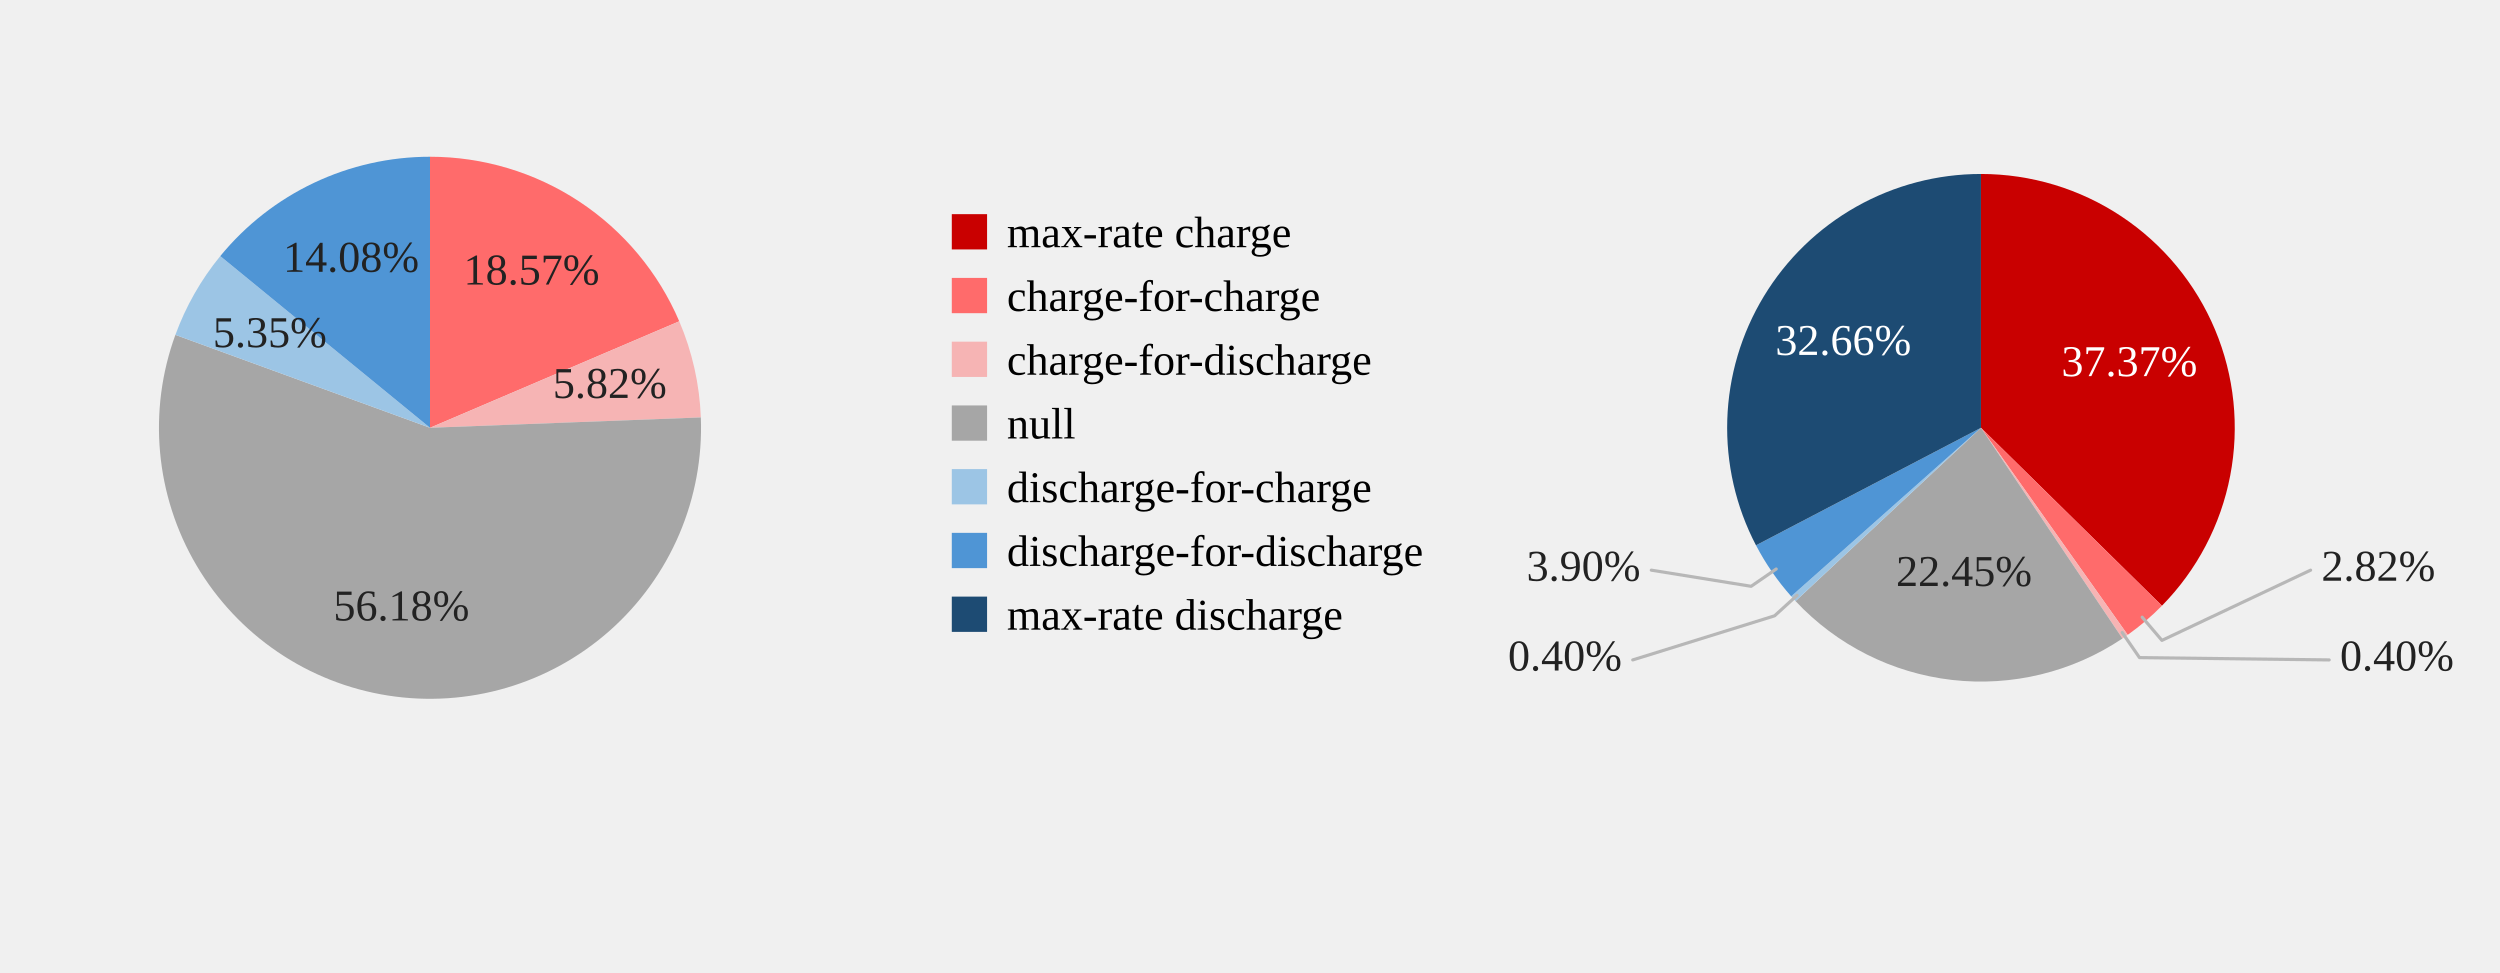
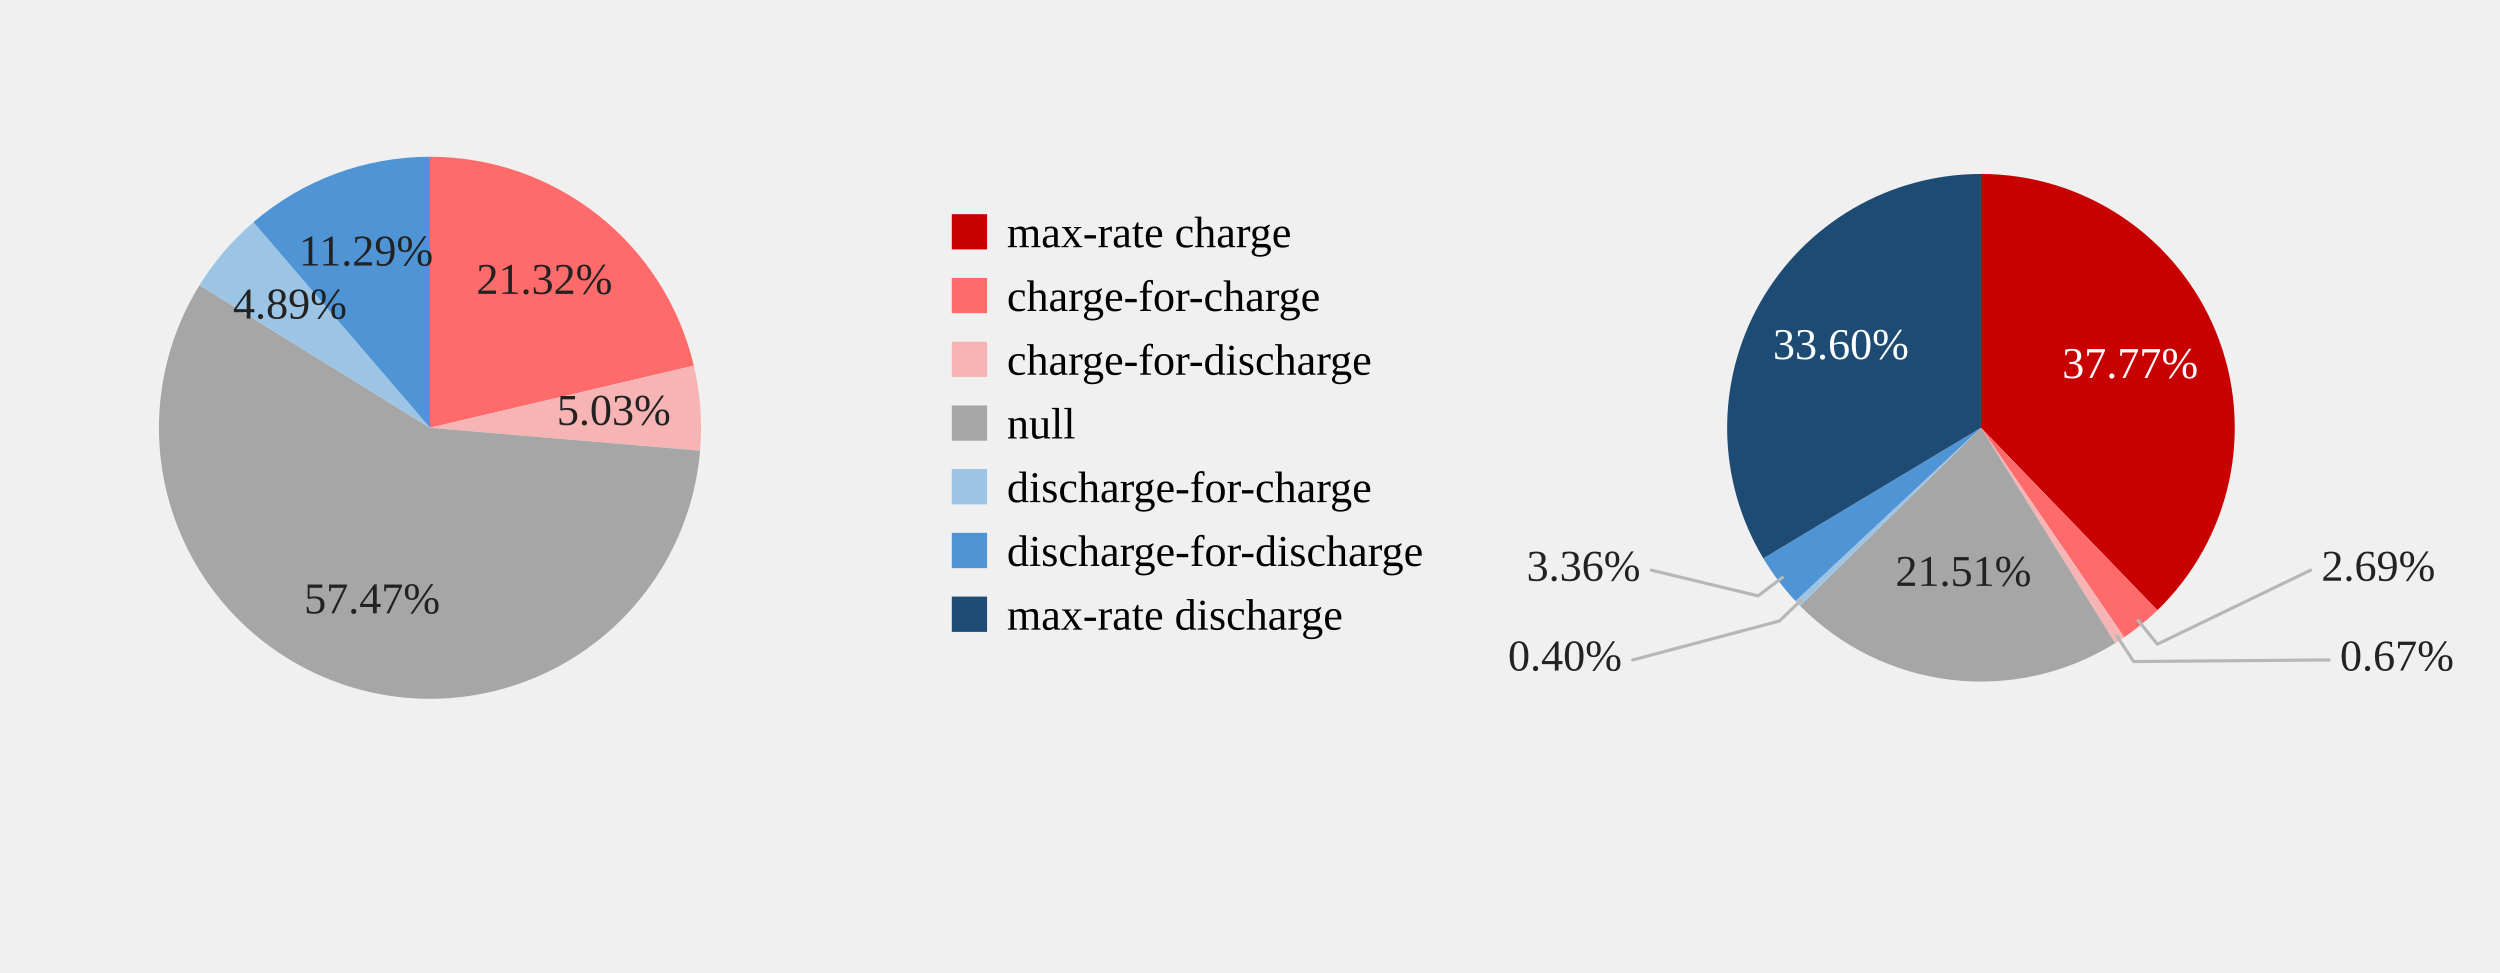
<svg xmlns="http://www.w3.org/2000/svg" xmlns:xlink="http://www.w3.org/1999/xlink" width="510.236pt" height="198.425pt" viewBox="0 0 510.236 198.425" version="1.1">
  <defs>
    <style type="text/css">*{stroke-linejoin: round; stroke-linecap: butt}</style>
  </defs>
  <g id="figure_1">
    <g id="patch_1">
      <path d="M 0 198.425  L 510.236 198.425  L 510.236 0  L 0 0  L 0 198.425  z " style="fill: none" />
    </g>
    <g id="axes_1">
      <g id="patch_2">
-         <path d="M 138.63 65.574  C 134.373 55.61 127.28 47.113 118.238 41.143  C 109.196 35.173 98.596 31.99 87.76 31.99  L 87.76 87.307  z " style="fill: #ff6b6b" />
+         <path d="M 141.606 74.631  C 138.749 62.498 131.874 51.679 122.103 43.941  C 112.331 36.203 100.225 31.99 87.76 31.99  L 87.76 87.307  z " style="fill: #ff6b6b" />
      </g>
      <g id="patch_3">
-         <path d="M 143.037 85.193  C 142.909 81.823 142.472 78.472 141.732 75.181  C 140.993 71.891 139.955 68.675 138.63 65.574  L 87.76 87.307  z " style="fill: #f6b4b4" />
+         <path d="M 142.88 91.983  C 143.126 89.08 143.143 86.162 142.929 83.256  C 142.716 80.351 142.273 77.467 141.606 74.631  L 87.76 87.307  z " style="fill: #f6b4b4" />
      </g>
      <g id="patch_4">
-         <path d="M 35.794 68.346  C 32.994 76.02 31.928 84.219 32.673 92.353  C 33.419 100.488 35.956 108.357 40.104 115.394  C 44.251 122.431 49.906 128.463 56.662 133.055  C 63.417 137.647 71.106 140.687 79.176 141.954  C 87.245 143.222 95.496 142.687 103.334 140.387  C 111.172 138.087 118.404 134.08 124.51 128.653  C 130.615 123.227 135.443 116.515 138.647 109  C 141.85 101.486 143.35 93.355 143.037 85.193  L 87.76 87.307  z " style="fill: #a6a6a6" />
+         <path d="M 40.721 58.198  C 36.323 65.305 33.592 73.318 32.735 81.632  C 31.877 89.947 32.915 98.348 35.77 106.204  C 38.626 114.06 43.225 121.167 49.221 126.99  C 55.217 132.813 62.455 137.203 70.391 139.827  C 78.327 142.451 86.755 143.244 95.041 142.143  C 103.327 141.043 111.256 138.079 118.232 133.475  C 125.208 128.871 131.051 122.745 135.319 115.559  C 139.588 108.373 142.173 100.311 142.88 91.983  L 87.76 87.307  z " style="fill: #a6a6a6" />
      </g>
      <g id="patch_5">
-         <path d="M 44.955 52.268  C 42.991 54.667 41.232 57.227 39.697 59.921  C 38.162 62.615 36.857 65.433 35.794 68.346  L 87.76 87.307  z " style="fill: #9cc5e5" />
+         <path d="M 51.722 45.34  C 49.572 47.185 47.568 49.193 45.727 51.346  C 43.885 53.498 42.212 55.789 40.721 58.198  L 87.76 87.307  z " style="fill: #9cc5e5" />
      </g>
      <g id="patch_6">
-         <path d="M 87.76 31.99  C 79.569 31.99 71.48 33.809 64.078 37.315  C 56.675 40.822 50.144 45.93 44.955 52.268  L 87.76 87.307  z " style="fill: #4f95d5" />
+         <path d="M 87.76 31.99  C 81.201 31.99 74.695 33.156 68.544 35.434  C 62.394 37.713 56.697 41.067 51.722 45.34  L 87.76 87.307  z " style="fill: #4f95d5" />
      </g>
      <g id="text_1">
-         <text style="font-size: 9px; font-family: 'Times New Roman', 'Arial', 'DejaVu Serif'; text-anchor: middle; fill: #222222" x="108.485" y="58.077" transform="rotate(-0 108.4852 58.07749)">18.57%</text>
+         <text style="font-size: 9px; font-family: 'Times New Roman', 'Arial', 'DejaVu Serif'; text-anchor: middle; fill: #222222" x="111.113" y="59.98" transform="rotate(-0 111.1132 59.98018)">21.32%</text>
      </g>
      <g id="text_2">
-         <text style="font-size: 9px; font-family: 'Times New Roman', 'Arial', 'DejaVu Serif'; text-anchor: middle; fill: #222222" x="124.461" y="81.224" transform="rotate(-0 124.4614 81.22356)">5.82%</text>
+         <text style="font-size: 9px; font-family: 'Times New Roman', 'Arial', 'DejaVu Serif'; text-anchor: middle; fill: #222222" x="125.275" y="86.715" transform="rotate(-0 125.2753 86.71477)">5.03%</text>
      </g>
      <g id="text_3">
-         <text style="font-size: 9px; font-family: 'Times New Roman', 'Arial', 'DejaVu Serif'; text-anchor: middle; fill: #222222" x="81.923" y="126.629" transform="rotate(-0 81.92288 126.6294)">56.18%</text>
+         <text style="font-size: 9px; font-family: 'Times New Roman', 'Arial', 'DejaVu Serif'; text-anchor: middle; fill: #222222" x="75.949" y="125.183" transform="rotate(-0 75.94932 125.1828)">57.47%</text>
      </g>
      <g id="text_4">
-         <text style="font-size: 9px; font-family: 'Times New Roman', 'Arial', 'DejaVu Serif'; text-anchor: middle; fill: #222222" x="55.078" y="70.847" transform="rotate(-0 55.07758 70.8467)">5.35%</text>
+         <text style="font-size: 9px; font-family: 'Times New Roman', 'Arial', 'DejaVu Serif'; text-anchor: middle; fill: #222222" x="59.178" y="65.015" transform="rotate(-0 59.17756 65.01547)">4.89%</text>
      </g>
      <g id="text_5">
-         <text style="font-size: 9px; font-family: 'Times New Roman', 'Arial', 'DejaVu Serif'; text-anchor: middle; fill: #222222" x="71.656" y="55.475" transform="rotate(-0 71.65611 55.47489)">14.08%</text>
+         <text style="font-size: 9px; font-family: 'Times New Roman', 'Arial', 'DejaVu Serif'; text-anchor: middle; fill: #222222" x="74.693" y="54.196" transform="rotate(-0 74.69339 54.19578)">11.29%</text>
      </g>
    </g>
    <g id="axes_2">
      <g id="legend_1">
        <g id="line2d_1">
          <defs>
-             <path id="ma12cb74184" d="M -3.6 3.6  L 3.6 3.6  L 3.6 -3.6  L -3.6 -3.6  z " style="stroke: #000000; stroke-opacity: 0; stroke-linejoin: miter" />
+             <path id="mdc62e96880" d="M -3.6 3.6  L 3.6 3.6  L 3.6 -3.6  L -3.6 -3.6  z " style="stroke: #000000; stroke-opacity: 0; stroke-linejoin: miter" />
          </defs>
          <g>
-             <use xlink:href="#ma12cb74184" x="197.856" y="47.308" style="fill: #c90000; stroke: #000000; stroke-opacity: 0; stroke-linejoin: miter" />
+             <use xlink:href="#mdc62e96880" x="197.856" y="47.308" style="fill: #c90000; stroke: #000000; stroke-opacity: 0; stroke-linejoin: miter" />
          </g>
        </g>
        <g id="text_6">
          <text style="font-size: 9px; font-family: 'Times New Roman', 'Arial', 'DejaVu Serif'; text-anchor: start" x="205.506" y="50.458" transform="rotate(-0 205.5059 50.45842)">max-rate charge</text>
        </g>
        <g id="line2d_2">
          <defs>
-             <path id="mdd49c7de0b" d="M -3.6 3.6  L 3.6 3.6  L 3.6 -3.6  L -3.6 -3.6  z " style="stroke: #000000; stroke-opacity: 0; stroke-linejoin: miter" />
+             <path id="m5bcfb87ee9" d="M -3.6 3.6  L 3.6 3.6  L 3.6 -3.6  L -3.6 -3.6  z " style="stroke: #000000; stroke-opacity: 0; stroke-linejoin: miter" />
          </defs>
          <g>
-             <use xlink:href="#mdd49c7de0b" x="197.856" y="60.32" style="fill: #ff6b6b; stroke: #000000; stroke-opacity: 0; stroke-linejoin: miter" />
+             <use xlink:href="#m5bcfb87ee9" x="197.856" y="60.32" style="fill: #ff6b6b; stroke: #000000; stroke-opacity: 0; stroke-linejoin: miter" />
          </g>
        </g>
        <g id="text_7">
          <text style="font-size: 9px; font-family: 'Times New Roman', 'Arial', 'DejaVu Serif'; text-anchor: start" x="205.506" y="63.47" transform="rotate(-0 205.5059 63.47045)">charge-for-charge</text>
        </g>
        <g id="line2d_3">
          <defs>
-             <path id="m975611da4b" d="M -3.6 3.6  L 3.6 3.6  L 3.6 -3.6  L -3.6 -3.6  z " style="stroke: #000000; stroke-opacity: 0; stroke-linejoin: miter" />
+             <path id="mac4281db8b" d="M -3.6 3.6  L 3.6 3.6  L 3.6 -3.6  L -3.6 -3.6  z " style="stroke: #000000; stroke-opacity: 0; stroke-linejoin: miter" />
          </defs>
          <g>
-             <use xlink:href="#m975611da4b" x="197.856" y="73.332" style="fill: #f6b4b4; stroke: #000000; stroke-opacity: 0; stroke-linejoin: miter" />
+             <use xlink:href="#mac4281db8b" x="197.856" y="73.332" style="fill: #f6b4b4; stroke: #000000; stroke-opacity: 0; stroke-linejoin: miter" />
          </g>
        </g>
        <g id="text_8">
          <text style="font-size: 9px; font-family: 'Times New Roman', 'Arial', 'DejaVu Serif'; text-anchor: start" x="205.506" y="76.482" transform="rotate(-0 205.5059 76.48248)">charge-for-discharge</text>
        </g>
        <g id="line2d_4">
          <defs>
-             <path id="m94466ae818" d="M -3.6 3.6  L 3.6 3.6  L 3.6 -3.6  L -3.6 -3.6  z " style="stroke: #000000; stroke-opacity: 0; stroke-linejoin: miter" />
+             <path id="m57192991ce" d="M -3.6 3.6  L 3.6 3.6  L 3.6 -3.6  L -3.6 -3.6  z " style="stroke: #000000; stroke-opacity: 0; stroke-linejoin: miter" />
          </defs>
          <g>
-             <use xlink:href="#m94466ae818" x="197.856" y="86.345" style="fill: #a6a6a6; stroke: #000000; stroke-opacity: 0; stroke-linejoin: miter" />
+             <use xlink:href="#m57192991ce" x="197.856" y="86.345" style="fill: #a6a6a6; stroke: #000000; stroke-opacity: 0; stroke-linejoin: miter" />
          </g>
        </g>
        <g id="text_9">
          <text style="font-size: 9px; font-family: 'Times New Roman', 'Arial', 'DejaVu Serif'; text-anchor: start" x="205.506" y="89.495" transform="rotate(-0 205.5059 89.49451)">null</text>
        </g>
        <g id="line2d_5">
          <defs>
-             <path id="m77a751d914" d="M -3.6 3.6  L 3.6 3.6  L 3.6 -3.6  L -3.6 -3.6  z " style="stroke: #000000; stroke-opacity: 0; stroke-linejoin: miter" />
+             <path id="m10a22c195e" d="M -3.6 3.6  L 3.6 3.6  L 3.6 -3.6  L -3.6 -3.6  z " style="stroke: #000000; stroke-opacity: 0; stroke-linejoin: miter" />
          </defs>
          <g>
-             <use xlink:href="#m77a751d914" x="197.856" y="99.34" style="fill: #9cc5e5; stroke: #000000; stroke-opacity: 0; stroke-linejoin: miter" />
+             <use xlink:href="#m10a22c195e" x="197.856" y="99.34" style="fill: #9cc5e5; stroke: #000000; stroke-opacity: 0; stroke-linejoin: miter" />
          </g>
        </g>
        <g id="text_10">
          <text style="font-size: 9px; font-family: 'Times New Roman', 'Arial', 'DejaVu Serif'; text-anchor: start" x="205.506" y="102.49" transform="rotate(-0 205.5059 102.4897)">discharge-for-charge</text>
        </g>
        <g id="line2d_6">
          <defs>
-             <path id="m19feea1733" d="M -3.6 3.6  L 3.6 3.6  L 3.6 -3.6  L -3.6 -3.6  z " style="stroke: #000000; stroke-opacity: 0; stroke-linejoin: miter" />
+             <path id="m7ad705845e" d="M -3.6 3.6  L 3.6 3.6  L 3.6 -3.6  L -3.6 -3.6  z " style="stroke: #000000; stroke-opacity: 0; stroke-linejoin: miter" />
          </defs>
          <g>
-             <use xlink:href="#m19feea1733" x="197.856" y="112.352" style="fill: #4f95d5; stroke: #000000; stroke-opacity: 0; stroke-linejoin: miter" />
+             <use xlink:href="#m7ad705845e" x="197.856" y="112.352" style="fill: #4f95d5; stroke: #000000; stroke-opacity: 0; stroke-linejoin: miter" />
          </g>
        </g>
        <g id="text_11">
          <text style="font-size: 9px; font-family: 'Times New Roman', 'Arial', 'DejaVu Serif'; text-anchor: start" x="205.506" y="115.502" transform="rotate(-0 205.5059 115.5017)">discharge-for-discharge</text>
        </g>
        <g id="line2d_7">
          <defs>
-             <path id="mfecb143cbd" d="M -3.6 3.6  L 3.6 3.6  L 3.6 -3.6  L -3.6 -3.6  z " style="stroke: #000000; stroke-opacity: 0; stroke-linejoin: miter" />
+             <path id="m0e5c7fe539" d="M -3.6 3.6  L 3.6 3.6  L 3.6 -3.6  L -3.6 -3.6  z " style="stroke: #000000; stroke-opacity: 0; stroke-linejoin: miter" />
          </defs>
          <g>
-             <use xlink:href="#mfecb143cbd" x="197.856" y="125.364" style="fill: #1d4b73; stroke: #000000; stroke-opacity: 0; stroke-linejoin: miter" />
+             <use xlink:href="#m0e5c7fe539" x="197.856" y="125.364" style="fill: #1d4b73; stroke: #000000; stroke-opacity: 0; stroke-linejoin: miter" />
          </g>
        </g>
        <g id="text_12">
          <text style="font-size: 9px; font-family: 'Times New Roman', 'Arial', 'DejaVu Serif'; text-anchor: start" x="205.506" y="128.514" transform="rotate(-0 205.5059 128.5137)">max-rate discharge</text>
        </g>
      </g>
    </g>
    <g id="axes_3">
      <g id="patch_7">
-         <path d="M 441.239 123.625  C 448.395 116.347 453.243 107.114 455.17 97.091  C 457.098 87.068 456.021 76.695 452.076 67.282  C 448.13 57.869 441.489 49.828 432.99 44.176  C 424.491 38.523 414.509 35.506 404.302 35.506  L 404.302 87.307  z " style="fill: #c90000" />
+         <path d="M 440.307 124.549  C 447.725 117.377 452.834 108.15 454.975 98.056  C 457.116 87.962 456.193 77.455 452.325 67.889  C 448.457 58.323 441.818 50.127 433.263 44.358  C 424.707 38.589 414.62 35.506 404.302 35.506  L 404.302 87.307  z " style="fill: #c90000" />
      </g>
      <g id="patch_8">
-         <path d="M 434.252 129.572  C 435.502 128.687 436.711 127.746 437.877 126.754  C 439.043 125.761 440.165 124.717 441.239 123.625  L 404.302 87.307  z " style="fill: #ff6b6b" />
+         <path d="M 433.534 130.072  C 434.738 129.249 435.907 128.375 437.037 127.454  C 438.167 126.532 439.258 125.563 440.307 124.549  L 404.302 87.307  z " style="fill: #ff6b6b" />
      </g>
      <g id="patch_9">
-         <path d="M 433.172 130.317  C 433.353 130.195 433.534 130.072 433.714 129.948  C 433.894 129.824 434.074 129.698 434.252 129.572  L 404.302 87.307  z " style="fill: #f6b4b4" />
+         <path d="M 431.703 131.268  C 432.012 131.075 432.319 130.879 432.625 130.679  C 432.93 130.48 433.233 130.278 433.534 130.072  L 404.302 87.307  z " style="fill: #f6b4b4" />
      </g>
      <g id="patch_10">
-         <path d="M 366.457 122.678  C 374.856 131.665 386.188 137.372 398.409 138.772  C 410.63 140.171 422.958 137.173 433.172 130.317  L 404.302 87.307  z " style="fill: #a6a6a6" />
+         <path d="M 367.365 123.625  C 375.621 132.022 386.498 137.357 398.192 138.746  C 409.885 140.135 421.709 137.496 431.703 131.268  L 404.302 87.307  z " style="fill: #a6a6a6" />
      </g>
      <g id="patch_11">
-         <path d="M 365.573 121.708  C 365.718 121.871 365.865 122.034 366.012 122.196  C 366.159 122.357 366.308 122.518 366.457 122.678  L 404.302 87.307  z " style="fill: #9cc5e5" />
+         <path d="M 366.457 122.678  C 366.606 122.838 366.757 122.997 366.908 123.154  C 367.059 123.312 367.212 123.469 367.365 123.625  L 404.302 87.307  z " style="fill: #9cc5e5" />
      </g>
      <g id="patch_12">
-         <path d="M 358.388 111.291  C 359.367 113.165 360.46 114.978 361.661 116.72  C 362.862 118.461 364.168 120.126 365.573 121.708  L 404.302 87.307  z " style="fill: #4f95d5" />
+         <path d="M 359.885 113.962  C 360.823 115.525 361.843 117.038 362.941 118.493  C 364.038 119.949 365.212 121.346 366.457 122.678  L 404.302 87.307  z " style="fill: #4f95d5" />
      </g>
      <g id="patch_13">
-         <path d="M 404.302 35.506  C 395.395 35.506 386.637 37.803 378.876 42.175  C 371.116 46.547 364.613 52.847 359.998 60.465  C 355.382 68.083 352.809 76.764 352.527 85.667  C 352.245 94.569 354.264 103.396 358.388 111.291  L 404.302 87.307  z " style="fill: #1d4b73" />
+         <path d="M 404.302 35.506  C 395.135 35.506 386.131 37.939 378.212 42.556  C 370.293 47.173 363.74 53.81 359.224 61.786  C 354.708 69.763 352.389 78.798 352.505 87.963  C 352.621 97.129 355.168 106.102 359.885 113.962  L 404.302 87.307  z " style="fill: #1d4b73" />
      </g>
      <g id="line2d_8">
-         <path d="M 437.206 125.965  L 441.235 130.698  L 471.58 116.366  " style="fill: none; stroke: #b7b7b7; stroke-width: 0.65; stroke-linecap: round" />
+         <path d="M 436.382 126.651  L 440.311 131.468  L 471.58 116.366  " style="fill: none; stroke: #b7b7b7; stroke-width: 0.65; stroke-linecap: round" />
      </g>
      <g id="line2d_9">
-         <path d="M 433.126 129.095  L 436.656 134.212  L 475.37 134.686  " style="fill: none; stroke: #b7b7b7; stroke-width: 0.65; stroke-linecap: round" />
+         <path d="M 432.058 129.812  L 435.457 135.017  L 475.37 134.686  " style="fill: none; stroke: #b7b7b7; stroke-width: 0.65; stroke-linecap: round" />
      </g>
      <g id="line2d_10">
-         <path d="M 366.778 121.498  L 362.183 125.684  L 333.234 134.686  " style="fill: none; stroke: #b7b7b7; stroke-width: 0.65; stroke-linecap: round" />
+         <path d="M 367.656 122.437  L 363.169 126.739  L 333.234 134.686  " style="fill: none; stroke: #b7b7b7; stroke-width: 0.65; stroke-linecap: round" />
      </g>
      <g id="line2d_11">
-         <path d="M 362.514 116.131  L 357.397 119.661  L 337.024 116.366  " style="fill: none; stroke: #b7b7b7; stroke-width: 0.65; stroke-linecap: round" />
+         <path d="M 363.768 117.87  L 358.804 121.612  L 337.024 116.366  " style="fill: none; stroke: #b7b7b7; stroke-width: 0.65; stroke-linecap: round" />
      </g>
      <g id="text_13">
-         <text style="font-size: 9px; font-family: 'Times New Roman', 'Arial', 'DejaVu Serif'; text-anchor: start; fill: #222222" x="473.791" y="118.528" transform="rotate(-0 473.7909 118.5282)">2.82%</text>
+         <text style="font-size: 9px; font-family: 'Times New Roman', 'Arial', 'DejaVu Serif'; text-anchor: start; fill: #222222" x="473.791" y="118.528" transform="rotate(-0 473.7909 118.5282)">2.69%</text>
      </g>
      <g id="text_14">
-         <text style="font-size: 9px; font-family: 'Times New Roman', 'Arial', 'DejaVu Serif'; text-anchor: start; fill: #222222" x="477.581" y="136.848" transform="rotate(-0 477.5812 136.8481)">0.40%</text>
+         <text style="font-size: 9px; font-family: 'Times New Roman', 'Arial', 'DejaVu Serif'; text-anchor: start; fill: #222222" x="477.581" y="136.848" transform="rotate(-0 477.5812 136.8481)">0.67%</text>
      </g>
      <g id="text_15">
        <text style="font-size: 9px; font-family: 'Times New Roman', 'Arial', 'DejaVu Serif'; text-anchor: end; fill: #222222" x="331.023" y="136.848" transform="rotate(-0 331.0225 136.8481)">0.40%</text>
      </g>
      <g id="text_16">
-         <text style="font-size: 9px; font-family: 'Times New Roman', 'Arial', 'DejaVu Serif'; text-anchor: end; fill: #222222" x="334.813" y="118.528" transform="rotate(-0 334.8128 118.5282)">3.90%</text>
+         <text style="font-size: 9px; font-family: 'Times New Roman', 'Arial', 'DejaVu Serif'; text-anchor: end; fill: #222222" x="334.813" y="118.528" transform="rotate(-0 334.8128 118.5282)">3.36%</text>
      </g>
      <g id="text_17">
-         <text style="font-size: 9px; font-family: 'Times New Roman', 'Arial', 'DejaVu Serif'; text-anchor: middle; fill: #ffffff" x="434.597" y="76.77" transform="rotate(-0 434.5974 76.77025)">37.37%</text>
+         <text style="font-size: 9px; font-family: 'Times New Roman', 'Arial', 'DejaVu Serif'; text-anchor: middle; fill: #ffffff" x="434.756" y="77.155" transform="rotate(-0 434.7558 77.15504)">37.77%</text>
      </g>
      <g id="text_18">
-         <text style="font-size: 9px; font-family: 'Times New Roman', 'Arial', 'DejaVu Serif'; text-anchor: middle; fill: #222222" x="400.852" y="119.595" transform="rotate(-0 400.8523 119.5948)">22.45%</text>
+         <text style="font-size: 9px; font-family: 'Times New Roman', 'Arial', 'DejaVu Serif'; text-anchor: middle; fill: #222222" x="400.725" y="119.58" transform="rotate(-0 400.7251 119.58)">21.51%</text>
      </g>
      <g id="text_19">
-         <text style="font-size: 9px; font-family: 'Times New Roman', 'Arial', 'DejaVu Serif'; text-anchor: middle; fill: #ffffff" x="376.207" y="72.448" transform="rotate(-0 376.2066 72.4476)">32.66%</text>
+         <text style="font-size: 9px; font-family: 'Times New Roman', 'Arial', 'DejaVu Serif'; text-anchor: middle; fill: #ffffff" x="375.716" y="73.285" transform="rotate(-0 375.7158 73.28535)">33.60%</text>
      </g>
    </g>
  </g>
</svg>
